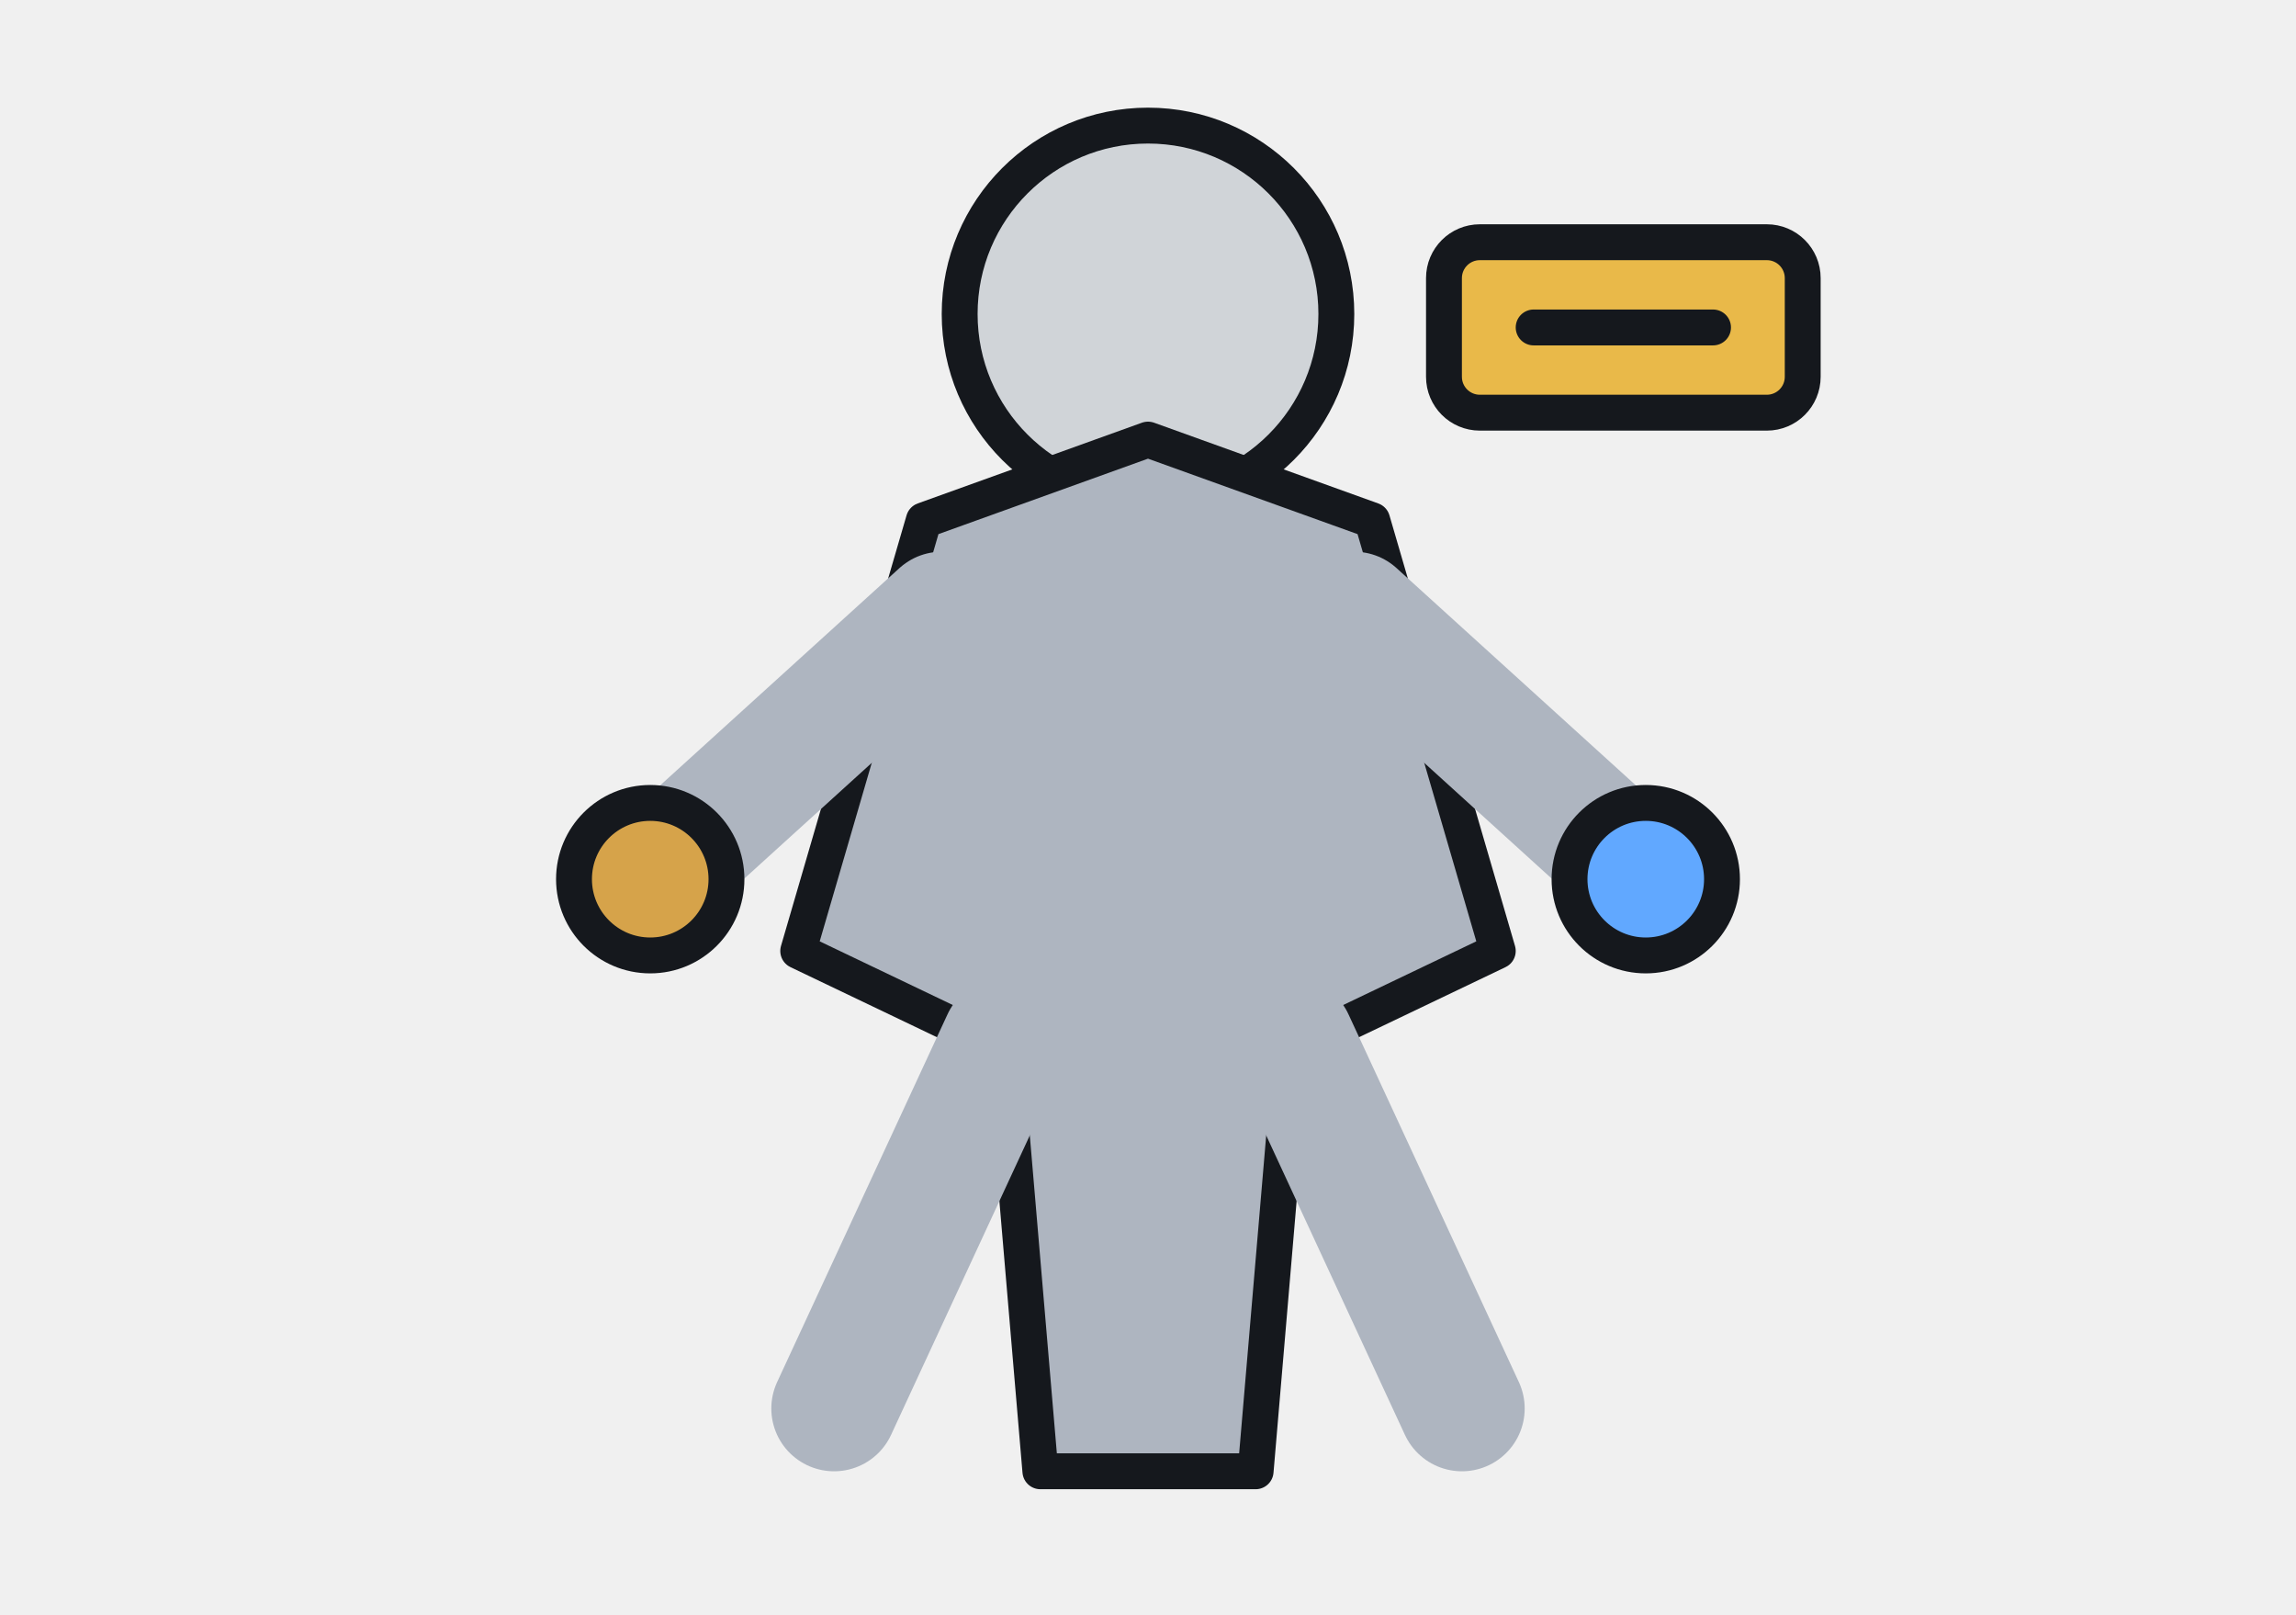
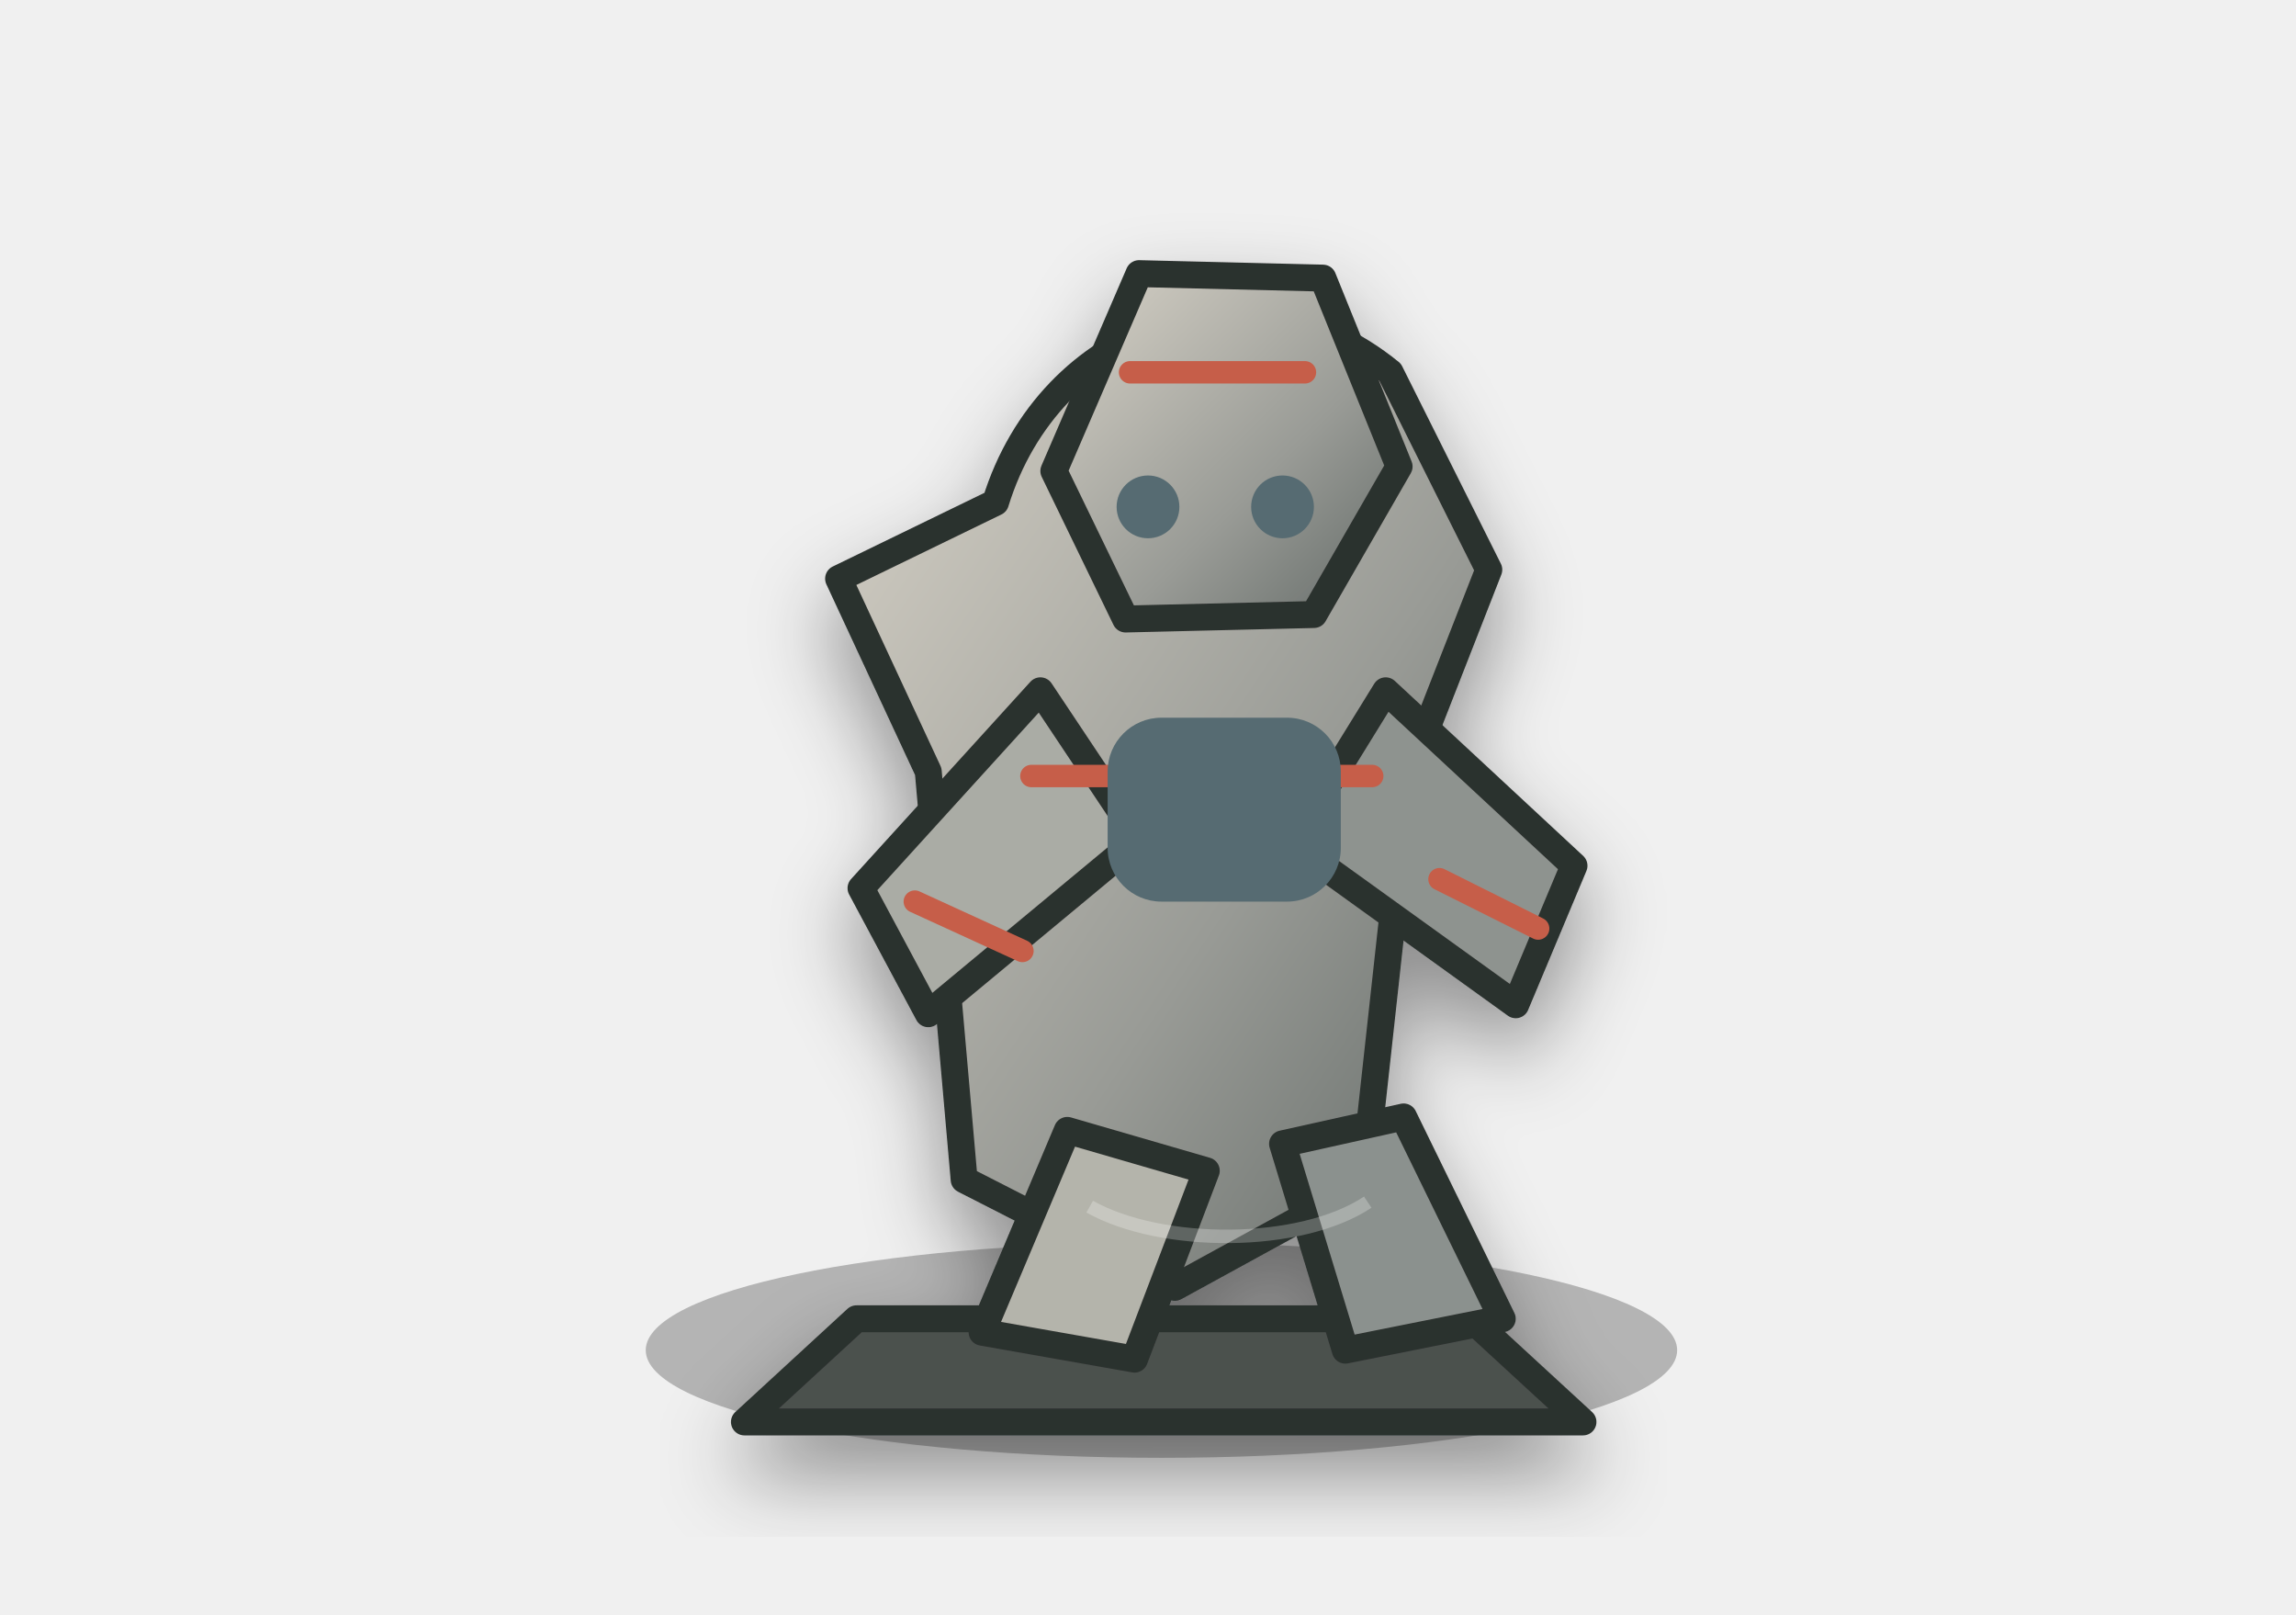
<svg xmlns="http://www.w3.org/2000/svg" viewBox="0 0 512 360">
-   <g stroke="#15181d" stroke-width="8" stroke-linejoin="round" stroke-linecap="round">
-     <circle cx="256" cy="70" r="42" fill="#d0d4d8" />
-     <path fill="#aeb5c0" d="m206 116 50-18 50 18 28 96-46 22-8 94h-48l-8-94-46-22z" />
-     <path d="M210 137 145 196M302 137l65 59M224 232l-38 82M288 232l38 82" fill="none" stroke="#aeb5c0" stroke-width="28" />
-     <circle cx="145" cy="196" r="17" fill="#d6a34a" />
-     <circle cx="367" cy="196" r="17" fill="#61a8ff" />
-     <rect x="322" y="54" width="80" height="38" rx="8" fill="#e9b949" />
-     <path d="M342 73h40" fill="none" />
+   <defs>
+     <linearGradient id="resin" x1="0" y1="0" x2="1" y2="1">
+       <stop stop-color="#d8d3c8" />
+       <stop offset=".6" stop-color="#999b96" />
+       <stop offset="1" stop-color="#626966" />
+     </linearGradient>
+     <filter id="s">
+       <feDropShadow dx="0" dy="9" stdDeviation="9" flood-opacity=".4" />
+     </filter>
+   </defs>
+   <ellipse cx="259" cy="301" rx="115" ry="24" fill="#000" opacity=".25" />
+   <g filter="url(#s)" stroke="#2c302e" stroke-width="6" stroke-linejoin="round">
+     <path d="M191 294h137l25 23H166z" fill="#4b514e" />
+     <path d="M222 112c12-39 56-55 88-29l22 44-18 46-10 91-42 23-47-24-8-91-20-43z" fill="url(#resin)" />
+     <path d="m235 105 19-44 41 1 17 42-19 33-42 1z" fill="url(#resin)" />
+     <path d="M232 154 192 198l15 28 47-39z" fill="#aaaca5" />
+     <path d="m309 154 42 39-13 31-50-36z" fill="#8e938f" />
+     <path d="m238 252-19 45 34 6 16-42z" fill="#b4b4ab" />
+     <path d="m286 255 14 46 35-7-22-45z" fill="#8b918e" />
  </g>
+   <g fill="none" stroke="#c65e49" stroke-width="5" stroke-linecap="round">
+     <path d="M252 83h39" />
+     <path d="M230 173h76" />
+     <path d="m204 201 24 11" />
+     <path d="m321 196 22 11" />
+   </g>
+   <g fill="#566b72">
+     <circle cx="256" cy="113" r="7" />
+     <circle cx="286" cy="113" r="7" />
+     <rect x="247" y="160" width="52" height="41" rx="12" />
+   </g>
+   <path d="M243 269c16 9 47 9 62-1" stroke="#fff" stroke-opacity=".25" stroke-width="3" fill="none" />
</svg>
